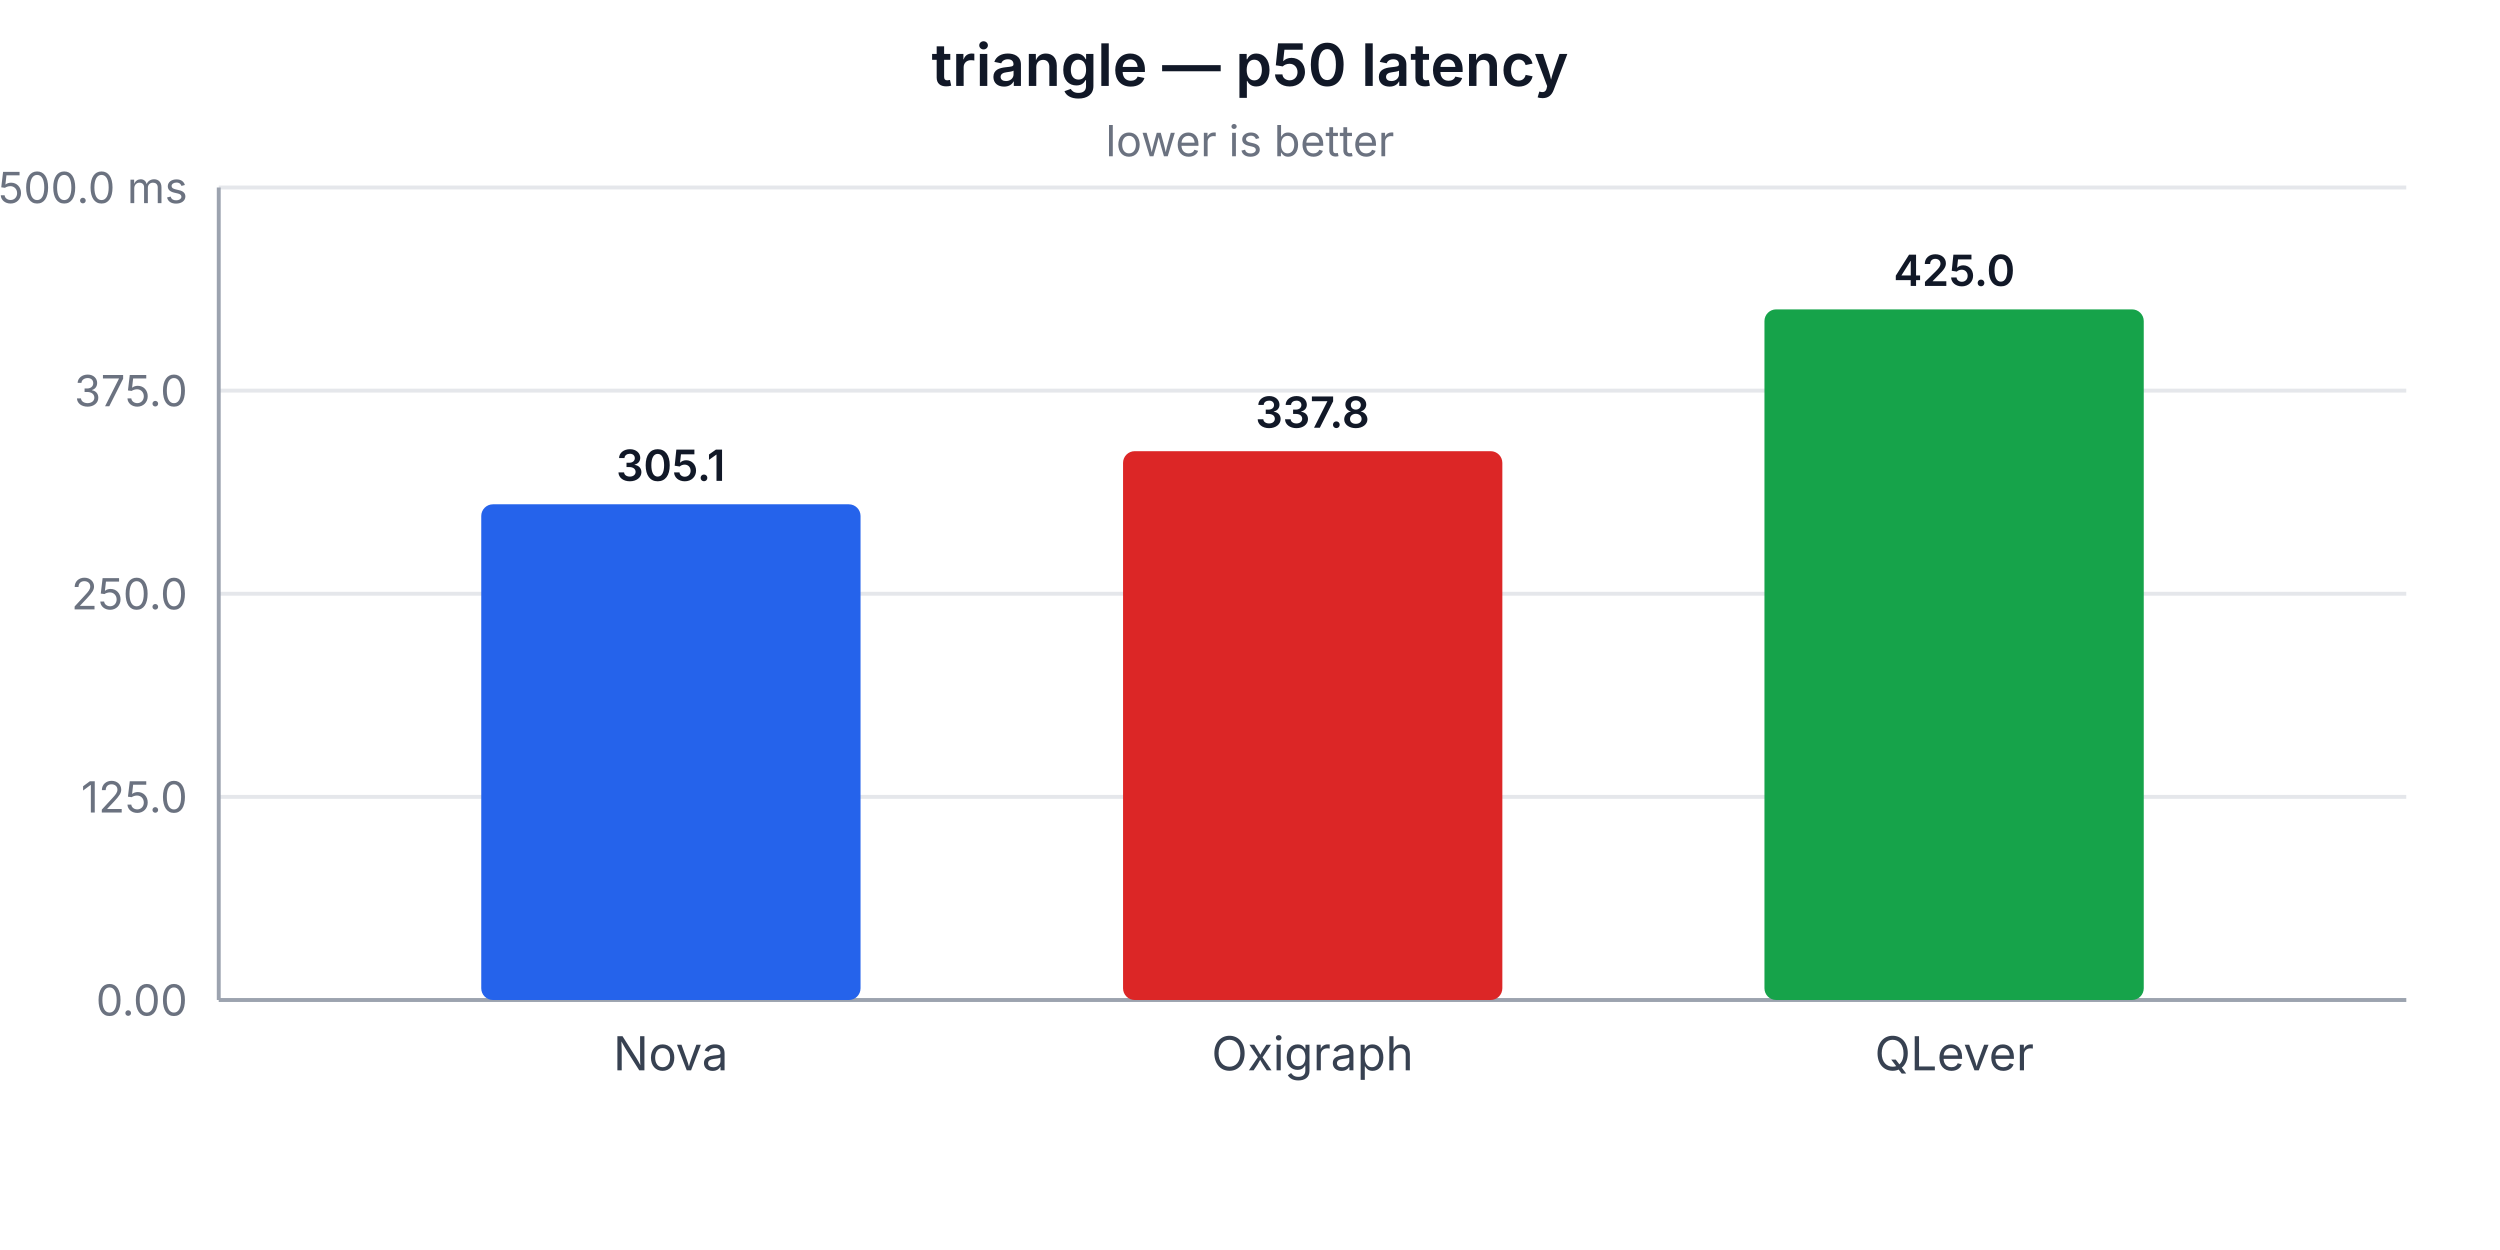
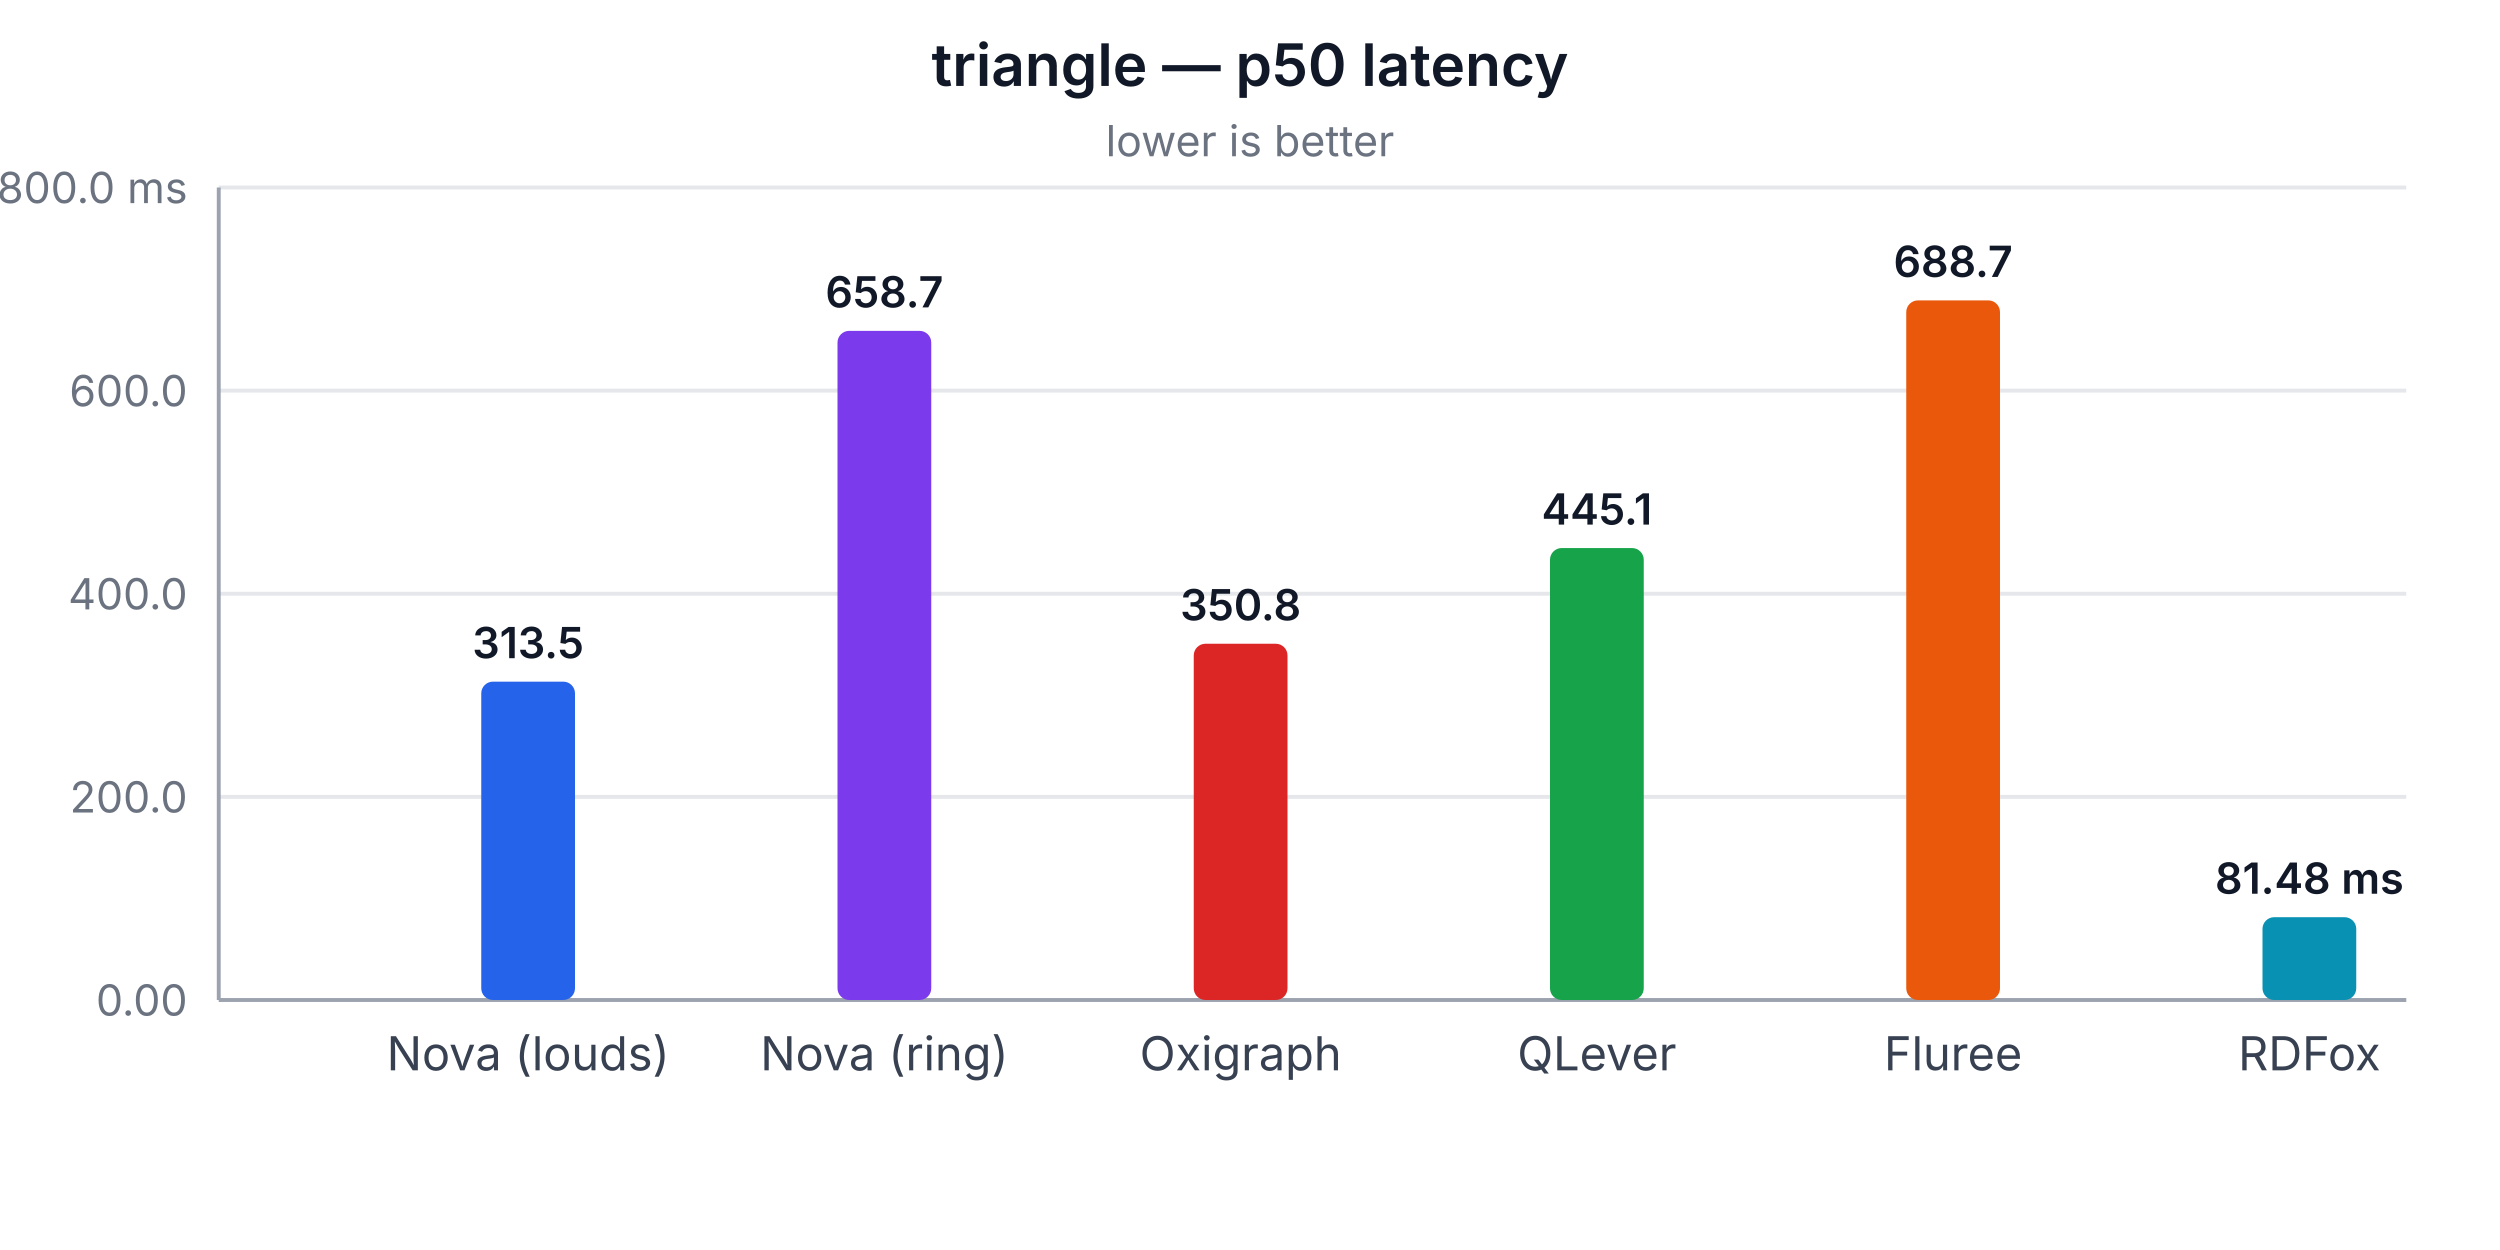
<svg xmlns="http://www.w3.org/2000/svg" width="640" height="320" viewBox="0 0 640 320" role="img" aria-label="triangle — p50 latency">
  <style>
  .title { fill: #111827; }
  .muted { fill: #6b7280; }
  .label { fill: #374151; }
  .grid  { stroke: #e5e7eb; stroke-width: 1; }
  .axis  { stroke: #9ca3af; stroke-width: 1; }
  @media (prefers-color-scheme: dark) {
    .title { fill: #f3f4f6; }
    .muted { fill: #9ca3af; }
    .label { fill: #d1d5db; }
    .grid  { stroke: #374151; }
    .axis  { stroke: #6b7280; }
  }
</style>
  <text class="title" x="320.0" y="22" text-anchor="middle" font-family="system-ui, -apple-system, sans-serif" font-size="15" font-weight="600">triangle — p50 latency</text>
  <text class="muted" x="320.0" y="40" text-anchor="middle" font-family="system-ui, -apple-system, sans-serif" font-size="11">lower is better</text>
  <line class="grid" x1="56" y1="256.0" x2="616" y2="256.0" />
  <text class="muted" x="48" y="260.0" text-anchor="end" font-family="system-ui, -apple-system, sans-serif" font-size="11">0.00</text>
  <line class="grid" x1="56" y1="204.0" x2="616" y2="204.0" />
-   <text class="muted" x="48" y="208.0" text-anchor="end" font-family="system-ui, -apple-system, sans-serif" font-size="11">125.0</text>
+   <text class="muted" x="48" y="208.0" text-anchor="end" font-family="system-ui, -apple-system, sans-serif" font-size="11">200.0</text>
  <line class="grid" x1="56" y1="152.0" x2="616" y2="152.0" />
-   <text class="muted" x="48" y="156.0" text-anchor="end" font-family="system-ui, -apple-system, sans-serif" font-size="11">250.0</text>
+   <text class="muted" x="48" y="156.0" text-anchor="end" font-family="system-ui, -apple-system, sans-serif" font-size="11">400.0</text>
  <line class="grid" x1="56" y1="100.0" x2="616" y2="100.0" />
-   <text class="muted" x="48" y="104.0" text-anchor="end" font-family="system-ui, -apple-system, sans-serif" font-size="11">375.0</text>
+   <text class="muted" x="48" y="104.0" text-anchor="end" font-family="system-ui, -apple-system, sans-serif" font-size="11">600.0</text>
  <line class="grid" x1="56" y1="48.0" x2="616" y2="48.0" />
-   <text class="muted" x="48" y="52.0" text-anchor="end" font-family="system-ui, -apple-system, sans-serif" font-size="11">500.0 ms</text>
+   <text class="muted" x="48" y="52.0" text-anchor="end" font-family="system-ui, -apple-system, sans-serif" font-size="11">800.0 ms</text>
  <line class="axis" x1="56" y1="48" x2="56" y2="256" />
  <line class="axis" x1="56" y1="256" x2="616" y2="256" />
-   <rect x="123.2" y="129.1" width="97.1" height="126.9" fill="#2563eb" rx="3" />
-   <text class="title" x="171.7" y="123.1" text-anchor="middle" font-family="system-ui, -apple-system, sans-serif" font-size="11" font-weight="600">305.1</text>
-   <text class="label" x="171.7" y="274" text-anchor="middle" font-family="system-ui, -apple-system, sans-serif" font-size="12">Nova</text>
-   <rect x="287.5" y="115.5" width="97.1" height="140.5" fill="#dc2626" rx="3" />
-   <text class="title" x="336.0" y="109.5" text-anchor="middle" font-family="system-ui, -apple-system, sans-serif" font-size="11" font-weight="600">337.8</text>
-   <text class="label" x="336.0" y="274" text-anchor="middle" font-family="system-ui, -apple-system, sans-serif" font-size="12">Oxigraph</text>
-   <rect x="451.7" y="79.2" width="97.1" height="176.8" fill="#16a34a" rx="3" />
-   <text class="title" x="500.3" y="73.2" text-anchor="middle" font-family="system-ui, -apple-system, sans-serif" font-size="11" font-weight="600">425.0</text>
-   <text class="label" x="500.3" y="274" text-anchor="middle" font-family="system-ui, -apple-system, sans-serif" font-size="12">QLever</text>
+   <rect x="123.2" y="174.5" width="24.0" height="81.5" fill="#2563eb" rx="3" />
+   <text class="title" x="135.2" y="168.5" text-anchor="middle" font-family="system-ui, -apple-system, sans-serif" font-size="11" font-weight="600">313.5</text>
+   <text class="label" x="135.2" y="274" text-anchor="middle" font-family="system-ui, -apple-system, sans-serif" font-size="12">Nova (louds)</text>
+   <rect x="214.4" y="84.7" width="24.0" height="171.3" fill="#7c3aed" rx="3" />
+   <text class="title" x="226.4" y="78.7" text-anchor="middle" font-family="system-ui, -apple-system, sans-serif" font-size="11" font-weight="600">658.7</text>
+   <text class="label" x="226.4" y="274" text-anchor="middle" font-family="system-ui, -apple-system, sans-serif" font-size="12">Nova (ring)</text>
+   <rect x="305.6" y="164.8" width="24.0" height="91.2" fill="#dc2626" rx="3" />
+   <text class="title" x="317.6" y="158.8" text-anchor="middle" font-family="system-ui, -apple-system, sans-serif" font-size="11" font-weight="600">350.8</text>
+   <text class="label" x="317.6" y="274" text-anchor="middle" font-family="system-ui, -apple-system, sans-serif" font-size="12">Oxigraph</text>
+   <rect x="396.8" y="140.3" width="24.0" height="115.7" fill="#16a34a" rx="3" />
+   <text class="title" x="408.8" y="134.3" text-anchor="middle" font-family="system-ui, -apple-system, sans-serif" font-size="11" font-weight="600">445.1</text>
+   <text class="label" x="408.8" y="274" text-anchor="middle" font-family="system-ui, -apple-system, sans-serif" font-size="12">QLever</text>
+   <rect x="488.0" y="76.9" width="24.0" height="179.1" fill="#ea580c" rx="3" />
+   <text class="title" x="500.0" y="70.9" text-anchor="middle" font-family="system-ui, -apple-system, sans-serif" font-size="11" font-weight="600">688.7</text>
+   <text class="label" x="500.0" y="274" text-anchor="middle" font-family="system-ui, -apple-system, sans-serif" font-size="12">Fluree</text>
+   <rect x="579.2" y="234.8" width="24.0" height="21.2" fill="#0891b2" rx="3" />
+   <text class="title" x="591.2" y="228.8" text-anchor="middle" font-family="system-ui, -apple-system, sans-serif" font-size="11" font-weight="600">81.48 ms</text>
+   <text class="label" x="591.2" y="274" text-anchor="middle" font-family="system-ui, -apple-system, sans-serif" font-size="12">RDFox</text>
</svg>
